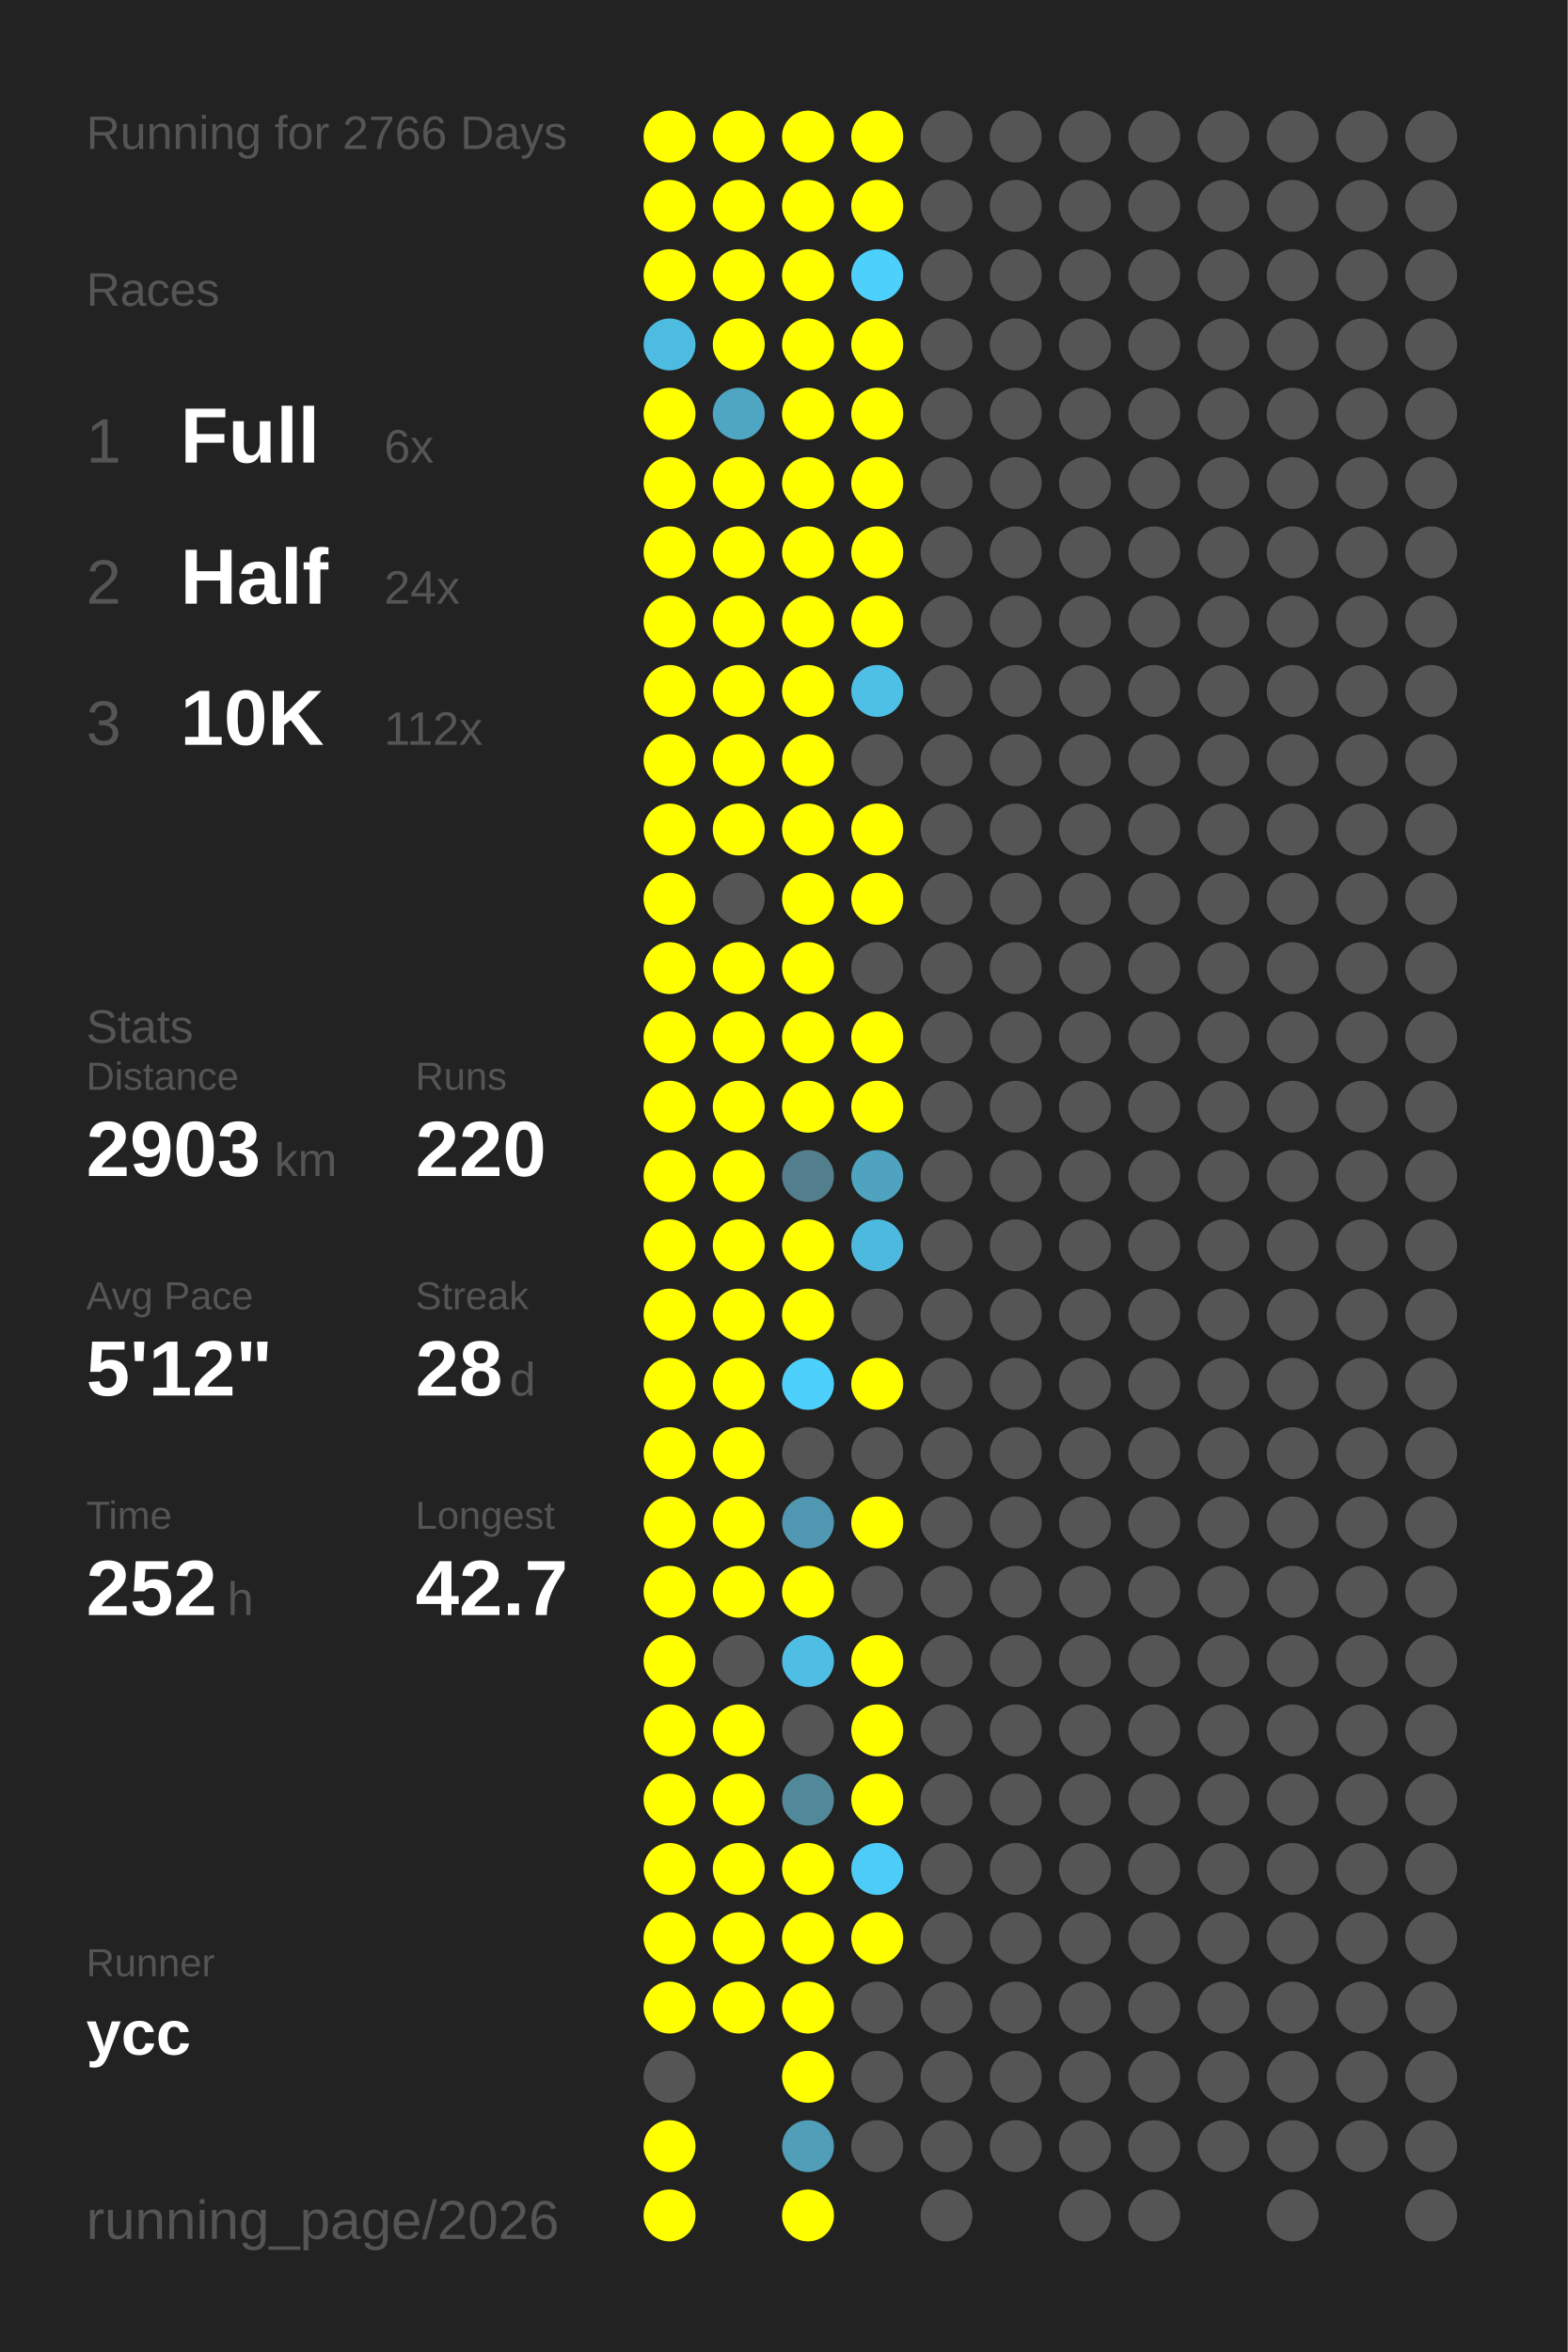
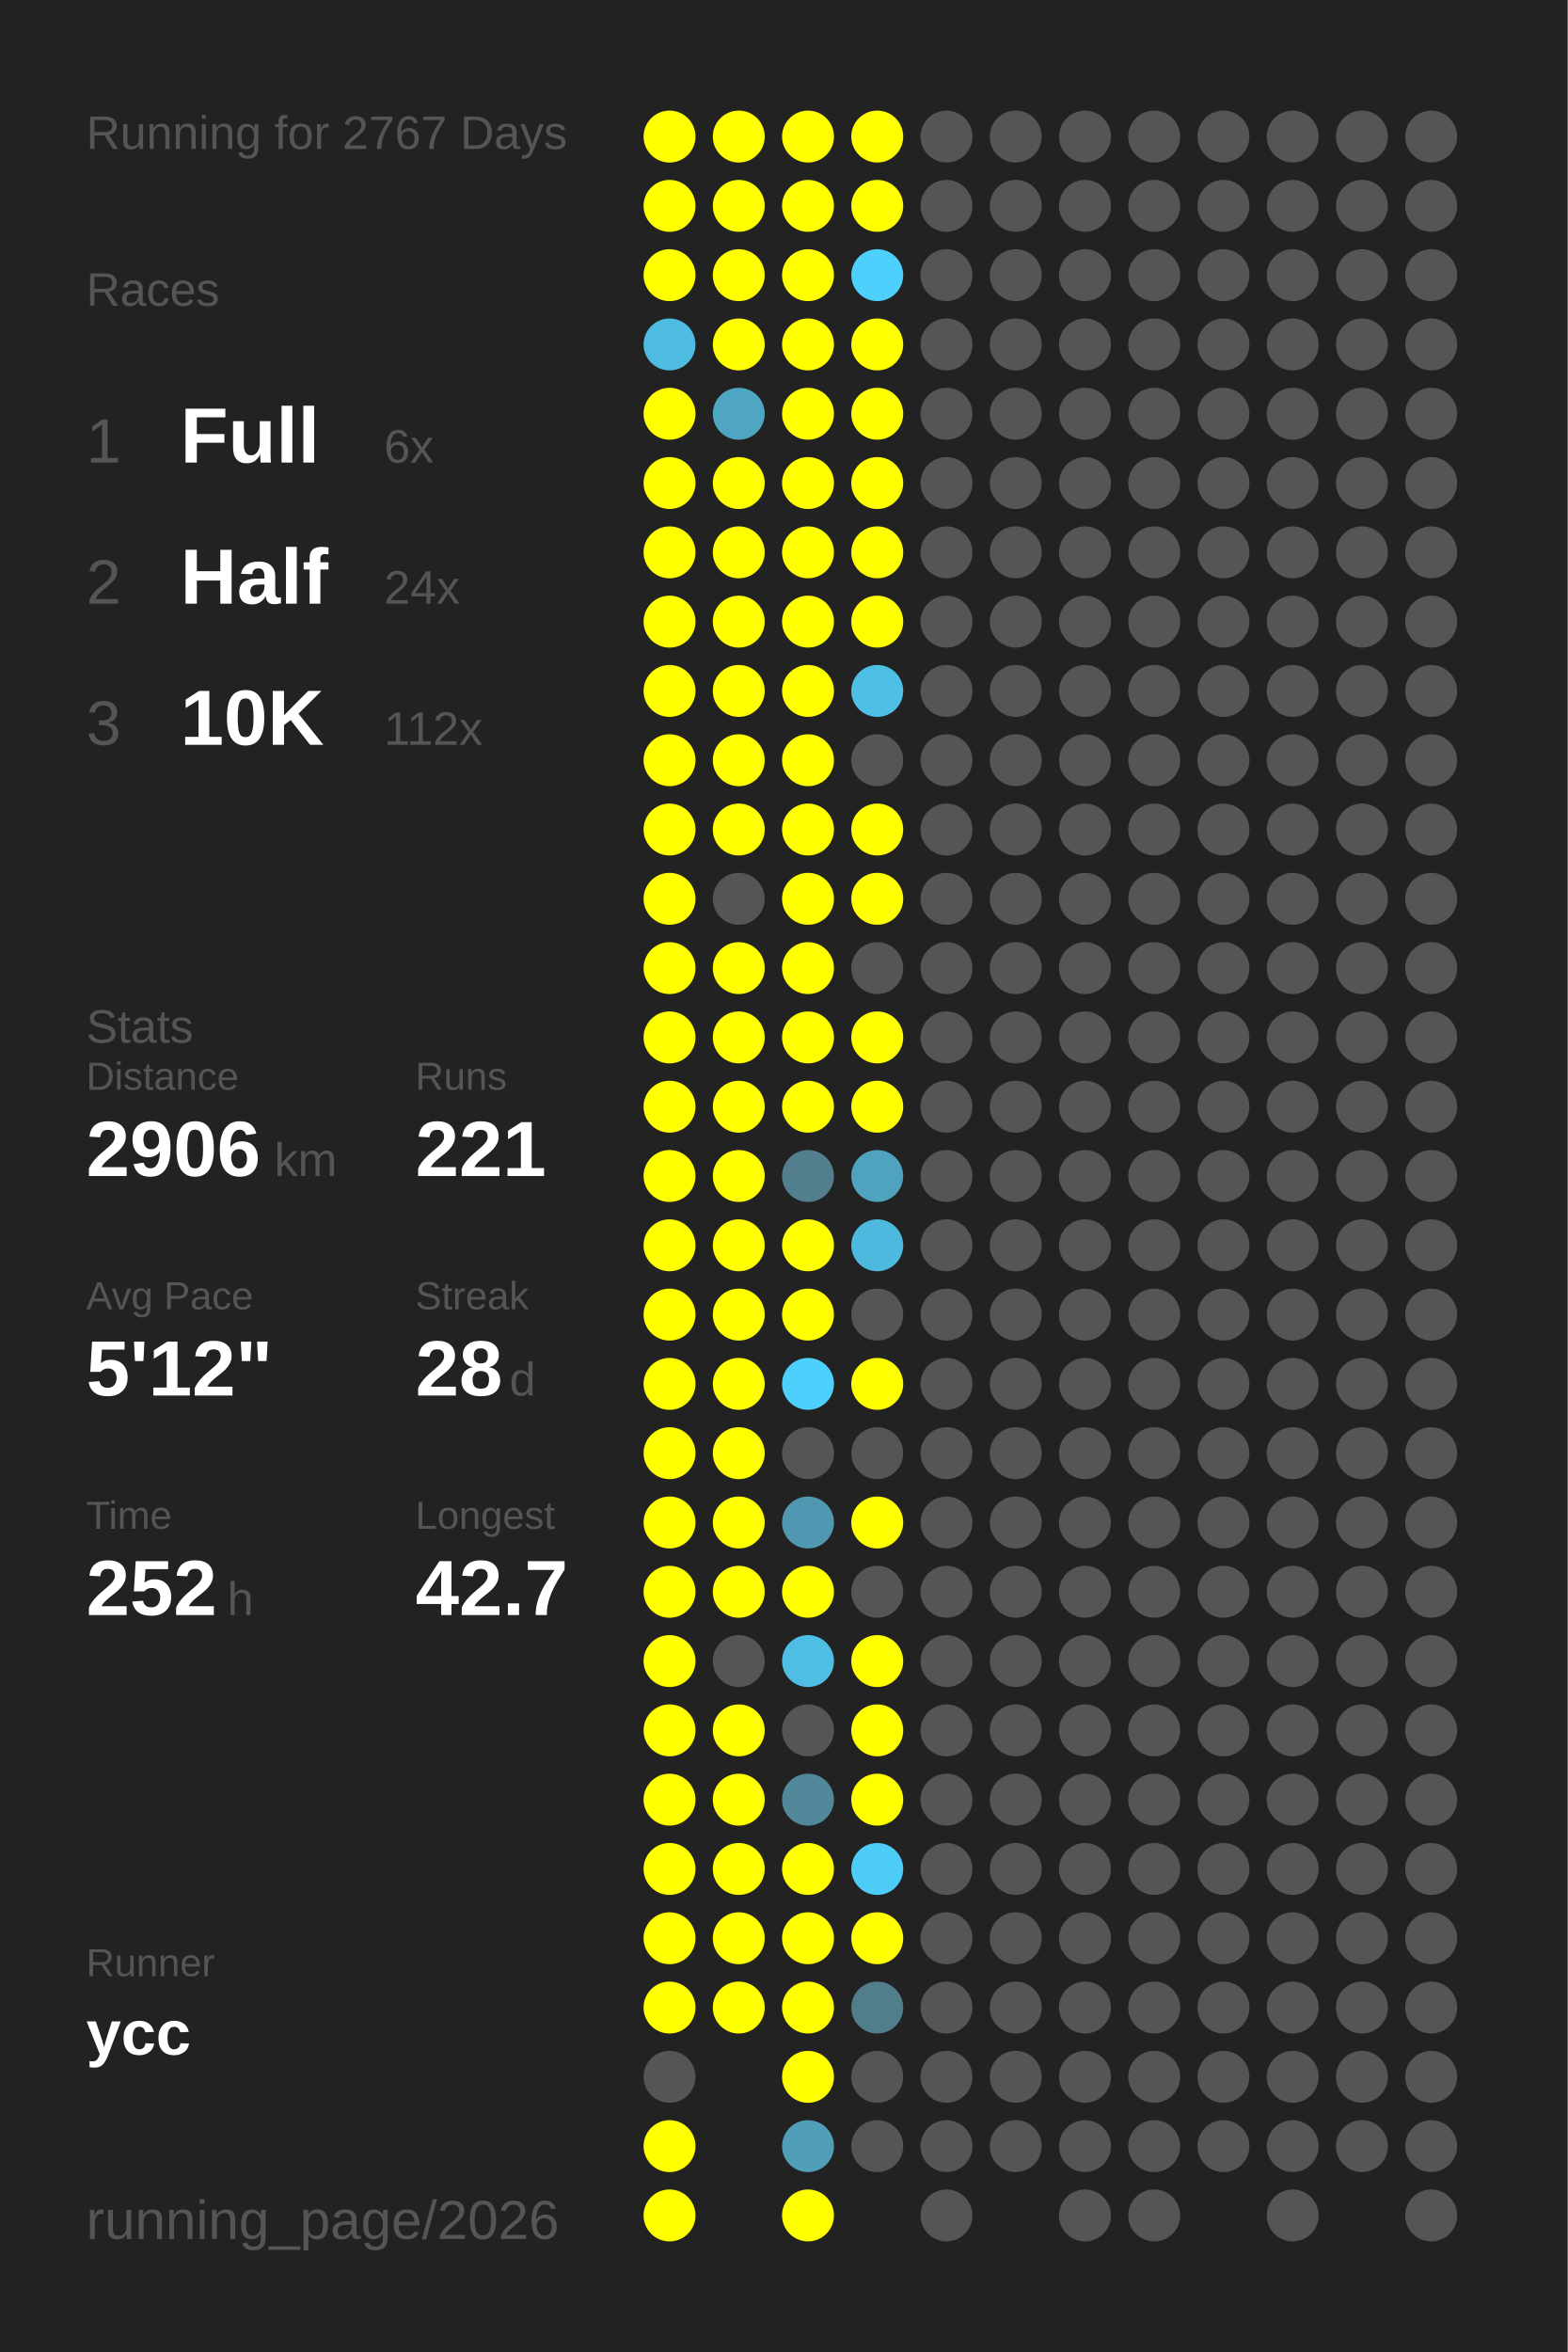
<svg xmlns="http://www.w3.org/2000/svg" baseProfile="full" height="300mm" version="1.1" viewBox="0,0,200,300" width="200mm">
  <defs />
  <rect fill="#222222" height="300" width="200" x="0" y="0" />
-   <text fill="#555555" style="font-size:6px; font-family:Arial;" x="11" y="19">Running for 2766 Days</text>
+   <text fill="#555555" style="font-size:6px; font-family:Arial;" x="11" y="19">Running for 2767 Days</text>
  <text fill="#555555" style="font-size:6px; font-family:Arial;" x="11" y="39">Races</text>
  <text fill="#555555" style="font-size:8px; font-family:Arial;" x="11" y="59">1</text>
  <text fill="#FFFFFF" style="font-size:10px; font-family:Arial; font-weight:bold;" x="23" y="59">Full</text>
  <text fill="#555555" style="font-size:6px; font-family:Arial;" x="49" y="59">6x</text>
  <text fill="#555555" style="font-size:8px; font-family:Arial;" x="11" y="77">2</text>
  <text fill="#FFFFFF" style="font-size:10px; font-family:Arial; font-weight:bold;" x="23" y="77">Half</text>
  <text fill="#555555" style="font-size:6px; font-family:Arial;" x="49" y="77">24x</text>
  <text fill="#555555" style="font-size:8px; font-family:Arial;" x="11" y="95">3</text>
  <text fill="#FFFFFF" style="font-size:10px; font-family:Arial; font-weight:bold;" x="23" y="95">10K</text>
  <text fill="#555555" style="font-size:6px; font-family:Arial;" x="49" y="95">112x</text>
  <text fill="#555555" style="font-size:6px; font-family:Arial;" x="11" y="133">Stats</text>
  <text fill="#555555" style="font-size:5px; font-family:Arial;" x="11" y="139">Distance</text>
-   <text fill="#FFFFFF" style="font-size:10px; font-family:Arial; font-weight:bold;" x="11" y="150">2903</text>
+   <text fill="#FFFFFF" style="font-size:10px; font-family:Arial; font-weight:bold;" x="11" y="150">2906</text>
  <text fill="#555555" style="font-size:6px; font-family:Arial;" x="35" y="150">km</text>
  <text fill="#555555" style="font-size:5px; font-family:Arial;" x="53" y="139">Runs</text>
-   <text fill="#FFFFFF" style="font-size:10px; font-family:Arial; font-weight:bold;" x="53" y="150">220</text>
+   <text fill="#FFFFFF" style="font-size:10px; font-family:Arial; font-weight:bold;" x="53" y="150">221</text>
  <text fill="#555555" style="font-size:5px; font-family:Arial;" x="11" y="167">Avg Pace</text>
  <text fill="#FFFFFF" style="font-size:10px; font-family:Arial; font-weight:bold;" x="11" y="178">5'12"</text>
  <text fill="#555555" style="font-size:5px; font-family:Arial;" x="53" y="167">Streak</text>
  <text fill="#FFFFFF" style="font-size:10px; font-family:Arial; font-weight:bold;" x="53" y="178">28</text>
  <text fill="#555555" style="font-size:6px; font-family:Arial;" x="65" y="178">d</text>
  <text fill="#555555" style="font-size:5px; font-family:Arial;" x="11" y="195">Time</text>
  <text fill="#FFFFFF" style="font-size:10px; font-family:Arial; font-weight:bold;" x="11" y="206">252</text>
  <text fill="#555555" style="font-size:6px; font-family:Arial;" x="29" y="206">h</text>
  <text fill="#555555" style="font-size:5px; font-family:Arial;" x="53" y="195">Longest</text>
  <text fill="#FFFFFF" style="font-size:10px; font-family:Arial; font-weight:bold;" x="53" y="206">42.7</text>
  <text fill="#555555" style="font-size:5px; font-family:Arial;" x="11" y="252.065">Runner</text>
  <text fill="#FFFFFF" style="font-size:8px; font-family:Arial; font-weight:bold;" x="11" y="262.065">ycc</text>
  <text fill="#555555" style="font-size:7px; font-family:Arial;" x="11" y="285.581">running_page/2026</text>
  <circle cx="85.417" cy="17.419" fill="#FFFF00" r="3.312" />
  <circle cx="85.417" cy="26.258" fill="#FFFF00" r="3.312" />
  <circle cx="85.417" cy="35.097" fill="#FFFF00" r="3.312" />
  <circle cx="85.417" cy="43.935" fill="#4ebce1" r="3.312" />
  <circle cx="85.417" cy="52.774" fill="#FFFF00" r="3.312" />
  <circle cx="85.417" cy="61.613" fill="#FFFF00" r="3.312" />
  <circle cx="85.417" cy="70.452" fill="#FFFF00" r="3.312" />
  <circle cx="85.417" cy="79.29" fill="#FFFF00" r="3.312" />
  <circle cx="85.417" cy="88.129" fill="#FFFF00" r="3.312" />
  <circle cx="85.417" cy="96.968" fill="#FFFF00" r="3.312" />
  <circle cx="85.417" cy="105.806" fill="#FFFF00" r="3.312" />
  <circle cx="85.417" cy="114.645" fill="#FFFF00" r="3.312" />
  <circle cx="85.417" cy="123.484" fill="#FFFF00" r="3.312" />
  <circle cx="85.417" cy="132.323" fill="#FFFF00" r="3.312" />
  <circle cx="85.417" cy="141.161" fill="#FFFF00" r="3.312" />
  <circle cx="85.417" cy="150" fill="#FFFF00" r="3.312" />
  <circle cx="85.417" cy="158.839" fill="#FFFF00" r="3.312" />
  <circle cx="85.417" cy="167.677" fill="#FFFF00" r="3.312" />
  <circle cx="85.417" cy="176.516" fill="#FFFF00" r="3.312" />
  <circle cx="85.417" cy="185.355" fill="#FFFF00" r="3.312" />
  <circle cx="85.417" cy="194.194" fill="#FFFF00" r="3.312" />
  <circle cx="85.417" cy="203.032" fill="#FFFF00" r="3.312" />
  <circle cx="85.417" cy="211.871" fill="#FFFF00" r="3.312" />
  <circle cx="85.417" cy="220.71" fill="#FFFF00" r="3.312" />
  <circle cx="85.417" cy="229.548" fill="#FFFF00" r="3.312" />
  <circle cx="85.417" cy="238.387" fill="#FFFF00" r="3.312" />
  <circle cx="85.417" cy="247.226" fill="#FFFF00" r="3.312" />
  <circle cx="85.417" cy="256.065" fill="#FFFF00" r="3.312" />
  <circle cx="85.417" cy="264.903" fill="#555555" r="3.312" />
  <circle cx="85.417" cy="273.742" fill="#FFFF00" r="3.312" />
  <circle cx="85.417" cy="282.581" fill="#FFFF00" r="3.312" />
  <circle cx="94.25" cy="17.419" fill="#FFFF00" r="3.312" />
  <circle cx="94.25" cy="26.258" fill="#FFFF00" r="3.312" />
  <circle cx="94.25" cy="35.097" fill="#FFFF00" r="3.312" />
  <circle cx="94.25" cy="43.935" fill="#FFFF00" r="3.312" />
  <circle cx="94.25" cy="52.774" fill="#4fa6c3" r="3.312" />
  <circle cx="94.25" cy="61.613" fill="#FFFF00" r="3.312" />
  <circle cx="94.25" cy="70.452" fill="#FFFF00" r="3.312" />
  <circle cx="94.25" cy="79.29" fill="#FFFF00" r="3.312" />
  <circle cx="94.25" cy="88.129" fill="#FFFF00" r="3.312" />
  <circle cx="94.25" cy="96.968" fill="#FFFF00" r="3.312" />
  <circle cx="94.25" cy="105.806" fill="#FFFF00" r="3.312" />
  <circle cx="94.25" cy="114.645" fill="#555555" r="3.312" />
  <circle cx="94.25" cy="123.484" fill="#FFFF00" r="3.312" />
  <circle cx="94.25" cy="132.323" fill="#FFFF00" r="3.312" />
  <circle cx="94.25" cy="141.161" fill="#FFFF00" r="3.312" />
  <circle cx="94.25" cy="150" fill="#FFFF00" r="3.312" />
  <circle cx="94.25" cy="158.839" fill="#FFFF00" r="3.312" />
  <circle cx="94.25" cy="167.677" fill="#FFFF00" r="3.312" />
  <circle cx="94.25" cy="176.516" fill="#FFFF00" r="3.312" />
  <circle cx="94.25" cy="185.355" fill="#FFFF00" r="3.312" />
  <circle cx="94.25" cy="194.194" fill="#FFFF00" r="3.312" />
  <circle cx="94.25" cy="203.032" fill="#FFFF00" r="3.312" />
  <circle cx="94.25" cy="211.871" fill="#555555" r="3.312" />
  <circle cx="94.25" cy="220.71" fill="#FFFF00" r="3.312" />
  <circle cx="94.25" cy="229.548" fill="#FFFF00" r="3.312" />
  <circle cx="94.25" cy="238.387" fill="#FFFF00" r="3.312" />
  <circle cx="94.25" cy="247.226" fill="#FFFF00" r="3.312" />
  <circle cx="94.25" cy="256.065" fill="#FFFF00" r="3.312" />
  <circle cx="103.083" cy="17.419" fill="#FFFF00" r="3.312" />
  <circle cx="103.083" cy="26.258" fill="#FFFF00" r="3.312" />
  <circle cx="103.083" cy="35.097" fill="#FFFF00" r="3.312" />
  <circle cx="103.083" cy="43.935" fill="#FFFF00" r="3.312" />
  <circle cx="103.083" cy="52.774" fill="#FFFF00" r="3.312" />
  <circle cx="103.083" cy="61.613" fill="#FFFF00" r="3.312" />
  <circle cx="103.083" cy="70.452" fill="#FFFF00" r="3.312" />
  <circle cx="103.083" cy="79.29" fill="#FFFF00" r="3.312" />
  <circle cx="103.083" cy="88.129" fill="#FFFF00" r="3.312" />
  <circle cx="103.083" cy="96.968" fill="#FFFF00" r="3.312" />
  <circle cx="103.083" cy="105.806" fill="#FFFF00" r="3.312" />
  <circle cx="103.083" cy="114.645" fill="#FFFF00" r="3.312" />
  <circle cx="103.083" cy="123.484" fill="#FFFF00" r="3.312" />
  <circle cx="103.083" cy="132.323" fill="#FFFF00" r="3.312" />
  <circle cx="103.083" cy="141.161" fill="#FFFF00" r="3.312" />
  <circle cx="103.083" cy="150" fill="#527e8d" r="3.312" />
  <circle cx="103.083" cy="158.839" fill="#FFFF00" r="3.312" />
  <circle cx="103.083" cy="167.677" fill="#FFFF00" r="3.312" />
  <circle cx="103.083" cy="176.516" fill="#4dd0fc" r="3.312" />
  <circle cx="103.083" cy="185.355" fill="#555555" r="3.312" />
  <circle cx="103.083" cy="194.194" fill="#5098b1" r="3.312" />
  <circle cx="103.083" cy="203.032" fill="#FFFF00" r="3.312" />
  <circle cx="103.083" cy="211.871" fill="#4ebee4" r="3.312" />
  <circle cx="103.083" cy="220.71" fill="#555555" r="3.312" />
  <circle cx="103.083" cy="229.548" fill="#51889a" r="3.312" />
  <circle cx="103.083" cy="238.387" fill="#FFFF00" r="3.312" />
  <circle cx="103.083" cy="247.226" fill="#FFFF00" r="3.312" />
  <circle cx="103.083" cy="256.065" fill="#FFFF00" r="3.312" />
  <circle cx="103.083" cy="264.903" fill="#FFFF00" r="3.312" />
  <circle cx="103.083" cy="273.742" fill="#509eb8" r="3.312" />
  <circle cx="103.083" cy="282.581" fill="#FFFF00" r="3.312" />
  <circle cx="111.917" cy="17.419" fill="#FFFF00" r="3.312" />
  <circle cx="111.917" cy="26.258" fill="#FFFF00" r="3.312" />
  <circle cx="111.917" cy="35.097" fill="#4dd0fc" r="3.312" />
  <circle cx="111.917" cy="43.935" fill="#FFFF00" r="3.312" />
  <circle cx="111.917" cy="52.774" fill="#FFFF00" r="3.312" />
  <circle cx="111.917" cy="61.613" fill="#FFFF00" r="3.312" />
  <circle cx="111.917" cy="70.452" fill="#FFFF00" r="3.312" />
  <circle cx="111.917" cy="79.29" fill="#FFFF00" r="3.312" />
  <circle cx="111.917" cy="88.129" fill="#4ebfe5" r="3.312" />
  <circle cx="111.917" cy="96.968" fill="#555555" r="3.312" />
  <circle cx="111.917" cy="105.806" fill="#FFFF00" r="3.312" />
  <circle cx="111.917" cy="114.645" fill="#FFFF00" r="3.312" />
  <circle cx="111.917" cy="123.484" fill="#555555" r="3.312" />
  <circle cx="111.917" cy="132.323" fill="#FFFF00" r="3.312" />
  <circle cx="111.917" cy="141.161" fill="#FFFF00" r="3.312" />
  <circle cx="111.917" cy="150" fill="#4fa3bf" r="3.312" />
  <circle cx="111.917" cy="158.839" fill="#4eb9de" r="3.312" />
  <circle cx="111.917" cy="167.677" fill="#555555" r="3.312" />
  <circle cx="111.917" cy="176.516" fill="#FFFF00" r="3.312" />
  <circle cx="111.917" cy="185.355" fill="#555555" r="3.312" />
  <circle cx="111.917" cy="194.194" fill="#FFFF00" r="3.312" />
  <circle cx="111.917" cy="203.032" fill="#555555" r="3.312" />
  <circle cx="111.917" cy="211.871" fill="#FFFF00" r="3.312" />
  <circle cx="111.917" cy="220.71" fill="#FFFF00" r="3.312" />
  <circle cx="111.917" cy="229.548" fill="#FFFF00" r="3.312" />
  <circle cx="111.917" cy="238.387" fill="#4dccf7" r="3.312" />
  <circle cx="111.917" cy="247.226" fill="#FFFF00" r="3.312" />
-   <circle cx="111.917" cy="256.065" fill="#555555" r="3.312" />
+   <circle cx="111.917" cy="256.065" fill="#527d8b" r="3.312" />
  <circle cx="111.917" cy="264.903" fill="#555555" r="3.312" />
  <circle cx="111.917" cy="273.742" fill="#555555" r="3.312" />
  <circle cx="120.75" cy="17.419" fill="#555555" r="3.312" />
  <circle cx="120.75" cy="26.258" fill="#555555" r="3.312" />
  <circle cx="120.75" cy="35.097" fill="#555555" r="3.312" />
  <circle cx="120.75" cy="43.935" fill="#555555" r="3.312" />
  <circle cx="120.75" cy="52.774" fill="#555555" r="3.312" />
  <circle cx="120.75" cy="61.613" fill="#555555" r="3.312" />
  <circle cx="120.75" cy="70.452" fill="#555555" r="3.312" />
  <circle cx="120.75" cy="79.29" fill="#555555" r="3.312" />
  <circle cx="120.75" cy="88.129" fill="#555555" r="3.312" />
  <circle cx="120.75" cy="96.968" fill="#555555" r="3.312" />
  <circle cx="120.75" cy="105.806" fill="#555555" r="3.312" />
  <circle cx="120.75" cy="114.645" fill="#555555" r="3.312" />
  <circle cx="120.75" cy="123.484" fill="#555555" r="3.312" />
  <circle cx="120.75" cy="132.323" fill="#555555" r="3.312" />
  <circle cx="120.75" cy="141.161" fill="#555555" r="3.312" />
  <circle cx="120.75" cy="150" fill="#555555" r="3.312" />
  <circle cx="120.75" cy="158.839" fill="#555555" r="3.312" />
  <circle cx="120.75" cy="167.677" fill="#555555" r="3.312" />
  <circle cx="120.75" cy="176.516" fill="#555555" r="3.312" />
  <circle cx="120.75" cy="185.355" fill="#555555" r="3.312" />
  <circle cx="120.75" cy="194.194" fill="#555555" r="3.312" />
  <circle cx="120.75" cy="203.032" fill="#555555" r="3.312" />
  <circle cx="120.75" cy="211.871" fill="#555555" r="3.312" />
  <circle cx="120.75" cy="220.71" fill="#555555" r="3.312" />
  <circle cx="120.75" cy="229.548" fill="#555555" r="3.312" />
  <circle cx="120.75" cy="238.387" fill="#555555" r="3.312" />
  <circle cx="120.75" cy="247.226" fill="#555555" r="3.312" />
  <circle cx="120.75" cy="256.065" fill="#555555" r="3.312" />
  <circle cx="120.75" cy="264.903" fill="#555555" r="3.312" />
  <circle cx="120.75" cy="273.742" fill="#555555" r="3.312" />
  <circle cx="120.75" cy="282.581" fill="#555555" r="3.312" />
  <circle cx="129.583" cy="17.419" fill="#555555" r="3.312" />
  <circle cx="129.583" cy="26.258" fill="#555555" r="3.312" />
  <circle cx="129.583" cy="35.097" fill="#555555" r="3.312" />
  <circle cx="129.583" cy="43.935" fill="#555555" r="3.312" />
  <circle cx="129.583" cy="52.774" fill="#555555" r="3.312" />
  <circle cx="129.583" cy="61.613" fill="#555555" r="3.312" />
  <circle cx="129.583" cy="70.452" fill="#555555" r="3.312" />
  <circle cx="129.583" cy="79.29" fill="#555555" r="3.312" />
  <circle cx="129.583" cy="88.129" fill="#555555" r="3.312" />
  <circle cx="129.583" cy="96.968" fill="#555555" r="3.312" />
  <circle cx="129.583" cy="105.806" fill="#555555" r="3.312" />
  <circle cx="129.583" cy="114.645" fill="#555555" r="3.312" />
  <circle cx="129.583" cy="123.484" fill="#555555" r="3.312" />
  <circle cx="129.583" cy="132.323" fill="#555555" r="3.312" />
  <circle cx="129.583" cy="141.161" fill="#555555" r="3.312" />
  <circle cx="129.583" cy="150" fill="#555555" r="3.312" />
  <circle cx="129.583" cy="158.839" fill="#555555" r="3.312" />
  <circle cx="129.583" cy="167.677" fill="#555555" r="3.312" />
  <circle cx="129.583" cy="176.516" fill="#555555" r="3.312" />
  <circle cx="129.583" cy="185.355" fill="#555555" r="3.312" />
  <circle cx="129.583" cy="194.194" fill="#555555" r="3.312" />
  <circle cx="129.583" cy="203.032" fill="#555555" r="3.312" />
  <circle cx="129.583" cy="211.871" fill="#555555" r="3.312" />
  <circle cx="129.583" cy="220.71" fill="#555555" r="3.312" />
  <circle cx="129.583" cy="229.548" fill="#555555" r="3.312" />
  <circle cx="129.583" cy="238.387" fill="#555555" r="3.312" />
  <circle cx="129.583" cy="247.226" fill="#555555" r="3.312" />
  <circle cx="129.583" cy="256.065" fill="#555555" r="3.312" />
  <circle cx="129.583" cy="264.903" fill="#555555" r="3.312" />
  <circle cx="129.583" cy="273.742" fill="#555555" r="3.312" />
  <circle cx="138.417" cy="17.419" fill="#555555" r="3.312" />
  <circle cx="138.417" cy="26.258" fill="#555555" r="3.312" />
  <circle cx="138.417" cy="35.097" fill="#555555" r="3.312" />
  <circle cx="138.417" cy="43.935" fill="#555555" r="3.312" />
  <circle cx="138.417" cy="52.774" fill="#555555" r="3.312" />
  <circle cx="138.417" cy="61.613" fill="#555555" r="3.312" />
  <circle cx="138.417" cy="70.452" fill="#555555" r="3.312" />
  <circle cx="138.417" cy="79.29" fill="#555555" r="3.312" />
  <circle cx="138.417" cy="88.129" fill="#555555" r="3.312" />
  <circle cx="138.417" cy="96.968" fill="#555555" r="3.312" />
  <circle cx="138.417" cy="105.806" fill="#555555" r="3.312" />
  <circle cx="138.417" cy="114.645" fill="#555555" r="3.312" />
  <circle cx="138.417" cy="123.484" fill="#555555" r="3.312" />
  <circle cx="138.417" cy="132.323" fill="#555555" r="3.312" />
  <circle cx="138.417" cy="141.161" fill="#555555" r="3.312" />
  <circle cx="138.417" cy="150" fill="#555555" r="3.312" />
  <circle cx="138.417" cy="158.839" fill="#555555" r="3.312" />
  <circle cx="138.417" cy="167.677" fill="#555555" r="3.312" />
  <circle cx="138.417" cy="176.516" fill="#555555" r="3.312" />
  <circle cx="138.417" cy="185.355" fill="#555555" r="3.312" />
  <circle cx="138.417" cy="194.194" fill="#555555" r="3.312" />
  <circle cx="138.417" cy="203.032" fill="#555555" r="3.312" />
  <circle cx="138.417" cy="211.871" fill="#555555" r="3.312" />
  <circle cx="138.417" cy="220.71" fill="#555555" r="3.312" />
  <circle cx="138.417" cy="229.548" fill="#555555" r="3.312" />
  <circle cx="138.417" cy="238.387" fill="#555555" r="3.312" />
  <circle cx="138.417" cy="247.226" fill="#555555" r="3.312" />
  <circle cx="138.417" cy="256.065" fill="#555555" r="3.312" />
  <circle cx="138.417" cy="264.903" fill="#555555" r="3.312" />
  <circle cx="138.417" cy="273.742" fill="#555555" r="3.312" />
  <circle cx="138.417" cy="282.581" fill="#555555" r="3.312" />
  <circle cx="147.25" cy="17.419" fill="#555555" r="3.312" />
  <circle cx="147.25" cy="26.258" fill="#555555" r="3.312" />
  <circle cx="147.25" cy="35.097" fill="#555555" r="3.312" />
  <circle cx="147.25" cy="43.935" fill="#555555" r="3.312" />
  <circle cx="147.25" cy="52.774" fill="#555555" r="3.312" />
  <circle cx="147.25" cy="61.613" fill="#555555" r="3.312" />
  <circle cx="147.25" cy="70.452" fill="#555555" r="3.312" />
  <circle cx="147.25" cy="79.29" fill="#555555" r="3.312" />
  <circle cx="147.25" cy="88.129" fill="#555555" r="3.312" />
  <circle cx="147.25" cy="96.968" fill="#555555" r="3.312" />
  <circle cx="147.25" cy="105.806" fill="#555555" r="3.312" />
  <circle cx="147.25" cy="114.645" fill="#555555" r="3.312" />
  <circle cx="147.25" cy="123.484" fill="#555555" r="3.312" />
  <circle cx="147.25" cy="132.323" fill="#555555" r="3.312" />
  <circle cx="147.25" cy="141.161" fill="#555555" r="3.312" />
  <circle cx="147.25" cy="150" fill="#555555" r="3.312" />
  <circle cx="147.25" cy="158.839" fill="#555555" r="3.312" />
  <circle cx="147.25" cy="167.677" fill="#555555" r="3.312" />
  <circle cx="147.25" cy="176.516" fill="#555555" r="3.312" />
  <circle cx="147.25" cy="185.355" fill="#555555" r="3.312" />
  <circle cx="147.25" cy="194.194" fill="#555555" r="3.312" />
  <circle cx="147.25" cy="203.032" fill="#555555" r="3.312" />
  <circle cx="147.25" cy="211.871" fill="#555555" r="3.312" />
  <circle cx="147.25" cy="220.71" fill="#555555" r="3.312" />
  <circle cx="147.25" cy="229.548" fill="#555555" r="3.312" />
  <circle cx="147.25" cy="238.387" fill="#555555" r="3.312" />
  <circle cx="147.25" cy="247.226" fill="#555555" r="3.312" />
  <circle cx="147.25" cy="256.065" fill="#555555" r="3.312" />
  <circle cx="147.25" cy="264.903" fill="#555555" r="3.312" />
  <circle cx="147.25" cy="273.742" fill="#555555" r="3.312" />
  <circle cx="147.25" cy="282.581" fill="#555555" r="3.312" />
  <circle cx="156.083" cy="17.419" fill="#555555" r="3.312" />
  <circle cx="156.083" cy="26.258" fill="#555555" r="3.312" />
  <circle cx="156.083" cy="35.097" fill="#555555" r="3.312" />
  <circle cx="156.083" cy="43.935" fill="#555555" r="3.312" />
  <circle cx="156.083" cy="52.774" fill="#555555" r="3.312" />
  <circle cx="156.083" cy="61.613" fill="#555555" r="3.312" />
  <circle cx="156.083" cy="70.452" fill="#555555" r="3.312" />
  <circle cx="156.083" cy="79.29" fill="#555555" r="3.312" />
  <circle cx="156.083" cy="88.129" fill="#555555" r="3.312" />
  <circle cx="156.083" cy="96.968" fill="#555555" r="3.312" />
  <circle cx="156.083" cy="105.806" fill="#555555" r="3.312" />
  <circle cx="156.083" cy="114.645" fill="#555555" r="3.312" />
  <circle cx="156.083" cy="123.484" fill="#555555" r="3.312" />
  <circle cx="156.083" cy="132.323" fill="#555555" r="3.312" />
  <circle cx="156.083" cy="141.161" fill="#555555" r="3.312" />
  <circle cx="156.083" cy="150" fill="#555555" r="3.312" />
  <circle cx="156.083" cy="158.839" fill="#555555" r="3.312" />
  <circle cx="156.083" cy="167.677" fill="#555555" r="3.312" />
  <circle cx="156.083" cy="176.516" fill="#555555" r="3.312" />
  <circle cx="156.083" cy="185.355" fill="#555555" r="3.312" />
  <circle cx="156.083" cy="194.194" fill="#555555" r="3.312" />
  <circle cx="156.083" cy="203.032" fill="#555555" r="3.312" />
  <circle cx="156.083" cy="211.871" fill="#555555" r="3.312" />
  <circle cx="156.083" cy="220.71" fill="#555555" r="3.312" />
  <circle cx="156.083" cy="229.548" fill="#555555" r="3.312" />
  <circle cx="156.083" cy="238.387" fill="#555555" r="3.312" />
  <circle cx="156.083" cy="247.226" fill="#555555" r="3.312" />
  <circle cx="156.083" cy="256.065" fill="#555555" r="3.312" />
  <circle cx="156.083" cy="264.903" fill="#555555" r="3.312" />
  <circle cx="156.083" cy="273.742" fill="#555555" r="3.312" />
  <circle cx="164.917" cy="17.419" fill="#555555" r="3.312" />
  <circle cx="164.917" cy="26.258" fill="#555555" r="3.312" />
  <circle cx="164.917" cy="35.097" fill="#555555" r="3.312" />
  <circle cx="164.917" cy="43.935" fill="#555555" r="3.312" />
  <circle cx="164.917" cy="52.774" fill="#555555" r="3.312" />
  <circle cx="164.917" cy="61.613" fill="#555555" r="3.312" />
  <circle cx="164.917" cy="70.452" fill="#555555" r="3.312" />
  <circle cx="164.917" cy="79.29" fill="#555555" r="3.312" />
  <circle cx="164.917" cy="88.129" fill="#555555" r="3.312" />
  <circle cx="164.917" cy="96.968" fill="#555555" r="3.312" />
  <circle cx="164.917" cy="105.806" fill="#555555" r="3.312" />
  <circle cx="164.917" cy="114.645" fill="#555555" r="3.312" />
  <circle cx="164.917" cy="123.484" fill="#555555" r="3.312" />
  <circle cx="164.917" cy="132.323" fill="#555555" r="3.312" />
  <circle cx="164.917" cy="141.161" fill="#555555" r="3.312" />
  <circle cx="164.917" cy="150" fill="#555555" r="3.312" />
  <circle cx="164.917" cy="158.839" fill="#555555" r="3.312" />
  <circle cx="164.917" cy="167.677" fill="#555555" r="3.312" />
  <circle cx="164.917" cy="176.516" fill="#555555" r="3.312" />
  <circle cx="164.917" cy="185.355" fill="#555555" r="3.312" />
  <circle cx="164.917" cy="194.194" fill="#555555" r="3.312" />
  <circle cx="164.917" cy="203.032" fill="#555555" r="3.312" />
  <circle cx="164.917" cy="211.871" fill="#555555" r="3.312" />
  <circle cx="164.917" cy="220.71" fill="#555555" r="3.312" />
  <circle cx="164.917" cy="229.548" fill="#555555" r="3.312" />
  <circle cx="164.917" cy="238.387" fill="#555555" r="3.312" />
  <circle cx="164.917" cy="247.226" fill="#555555" r="3.312" />
  <circle cx="164.917" cy="256.065" fill="#555555" r="3.312" />
  <circle cx="164.917" cy="264.903" fill="#555555" r="3.312" />
  <circle cx="164.917" cy="273.742" fill="#555555" r="3.312" />
  <circle cx="164.917" cy="282.581" fill="#555555" r="3.312" />
  <circle cx="173.75" cy="17.419" fill="#555555" r="3.312" />
  <circle cx="173.75" cy="26.258" fill="#555555" r="3.312" />
  <circle cx="173.75" cy="35.097" fill="#555555" r="3.312" />
  <circle cx="173.75" cy="43.935" fill="#555555" r="3.312" />
  <circle cx="173.75" cy="52.774" fill="#555555" r="3.312" />
  <circle cx="173.75" cy="61.613" fill="#555555" r="3.312" />
  <circle cx="173.75" cy="70.452" fill="#555555" r="3.312" />
  <circle cx="173.75" cy="79.29" fill="#555555" r="3.312" />
  <circle cx="173.75" cy="88.129" fill="#555555" r="3.312" />
  <circle cx="173.75" cy="96.968" fill="#555555" r="3.312" />
  <circle cx="173.75" cy="105.806" fill="#555555" r="3.312" />
  <circle cx="173.75" cy="114.645" fill="#555555" r="3.312" />
  <circle cx="173.75" cy="123.484" fill="#555555" r="3.312" />
  <circle cx="173.75" cy="132.323" fill="#555555" r="3.312" />
  <circle cx="173.75" cy="141.161" fill="#555555" r="3.312" />
  <circle cx="173.75" cy="150" fill="#555555" r="3.312" />
  <circle cx="173.75" cy="158.839" fill="#555555" r="3.312" />
  <circle cx="173.75" cy="167.677" fill="#555555" r="3.312" />
  <circle cx="173.75" cy="176.516" fill="#555555" r="3.312" />
  <circle cx="173.75" cy="185.355" fill="#555555" r="3.312" />
  <circle cx="173.75" cy="194.194" fill="#555555" r="3.312" />
  <circle cx="173.75" cy="203.032" fill="#555555" r="3.312" />
  <circle cx="173.75" cy="211.871" fill="#555555" r="3.312" />
  <circle cx="173.75" cy="220.71" fill="#555555" r="3.312" />
  <circle cx="173.75" cy="229.548" fill="#555555" r="3.312" />
  <circle cx="173.75" cy="238.387" fill="#555555" r="3.312" />
  <circle cx="173.75" cy="247.226" fill="#555555" r="3.312" />
  <circle cx="173.75" cy="256.065" fill="#555555" r="3.312" />
  <circle cx="173.75" cy="264.903" fill="#555555" r="3.312" />
  <circle cx="173.75" cy="273.742" fill="#555555" r="3.312" />
  <circle cx="182.583" cy="17.419" fill="#555555" r="3.312" />
  <circle cx="182.583" cy="26.258" fill="#555555" r="3.312" />
  <circle cx="182.583" cy="35.097" fill="#555555" r="3.312" />
  <circle cx="182.583" cy="43.935" fill="#555555" r="3.312" />
  <circle cx="182.583" cy="52.774" fill="#555555" r="3.312" />
  <circle cx="182.583" cy="61.613" fill="#555555" r="3.312" />
  <circle cx="182.583" cy="70.452" fill="#555555" r="3.312" />
  <circle cx="182.583" cy="79.29" fill="#555555" r="3.312" />
  <circle cx="182.583" cy="88.129" fill="#555555" r="3.312" />
  <circle cx="182.583" cy="96.968" fill="#555555" r="3.312" />
  <circle cx="182.583" cy="105.806" fill="#555555" r="3.312" />
  <circle cx="182.583" cy="114.645" fill="#555555" r="3.312" />
  <circle cx="182.583" cy="123.484" fill="#555555" r="3.312" />
  <circle cx="182.583" cy="132.323" fill="#555555" r="3.312" />
  <circle cx="182.583" cy="141.161" fill="#555555" r="3.312" />
  <circle cx="182.583" cy="150" fill="#555555" r="3.312" />
  <circle cx="182.583" cy="158.839" fill="#555555" r="3.312" />
  <circle cx="182.583" cy="167.677" fill="#555555" r="3.312" />
  <circle cx="182.583" cy="176.516" fill="#555555" r="3.312" />
  <circle cx="182.583" cy="185.355" fill="#555555" r="3.312" />
  <circle cx="182.583" cy="194.194" fill="#555555" r="3.312" />
  <circle cx="182.583" cy="203.032" fill="#555555" r="3.312" />
  <circle cx="182.583" cy="211.871" fill="#555555" r="3.312" />
  <circle cx="182.583" cy="220.71" fill="#555555" r="3.312" />
  <circle cx="182.583" cy="229.548" fill="#555555" r="3.312" />
  <circle cx="182.583" cy="238.387" fill="#555555" r="3.312" />
  <circle cx="182.583" cy="247.226" fill="#555555" r="3.312" />
  <circle cx="182.583" cy="256.065" fill="#555555" r="3.312" />
  <circle cx="182.583" cy="264.903" fill="#555555" r="3.312" />
  <circle cx="182.583" cy="273.742" fill="#555555" r="3.312" />
  <circle cx="182.583" cy="282.581" fill="#555555" r="3.312" />
</svg>
